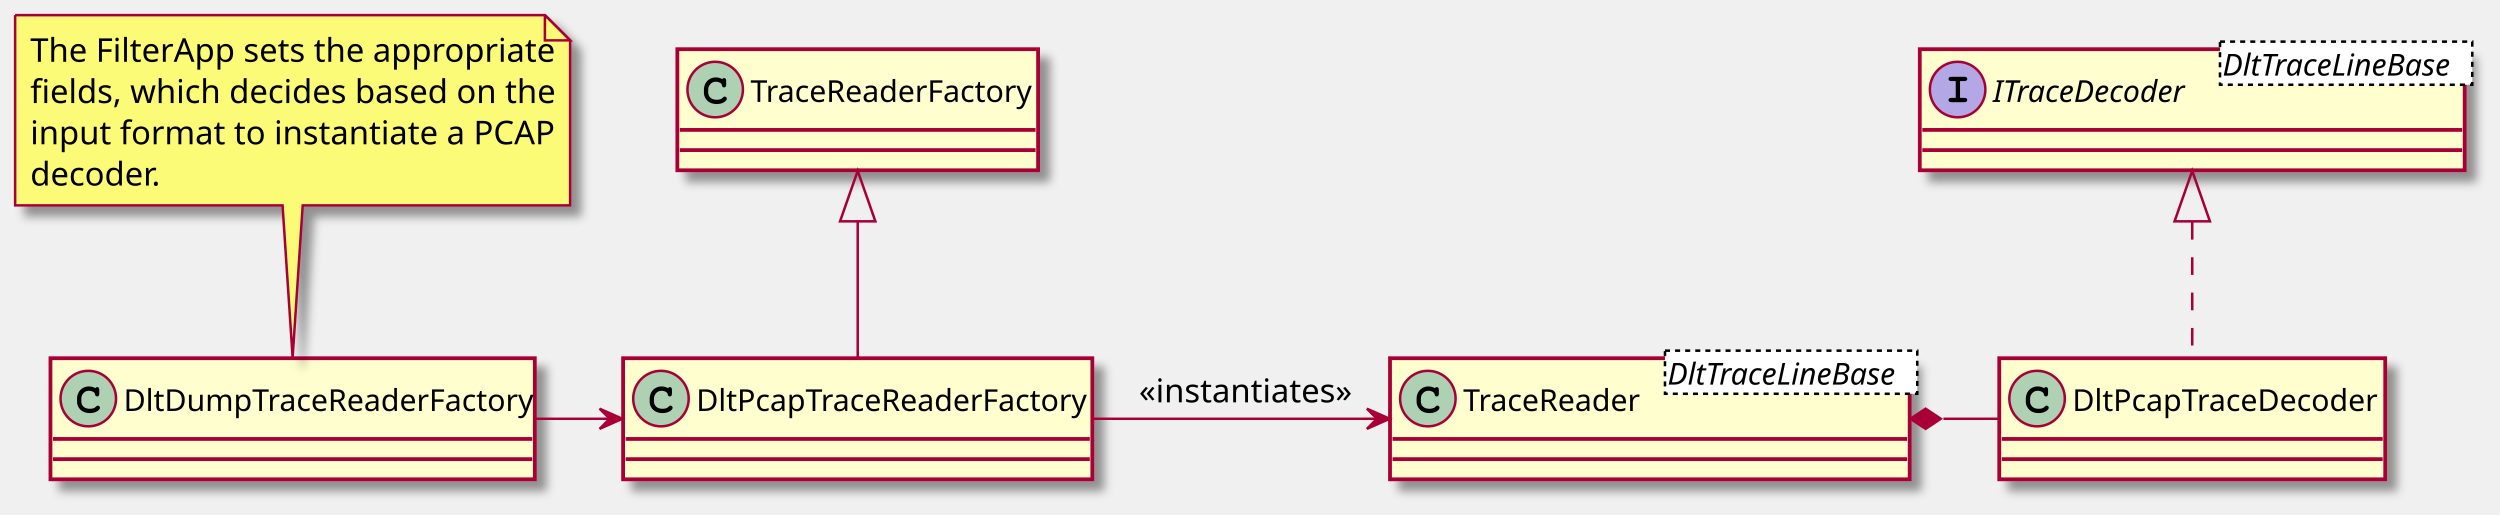
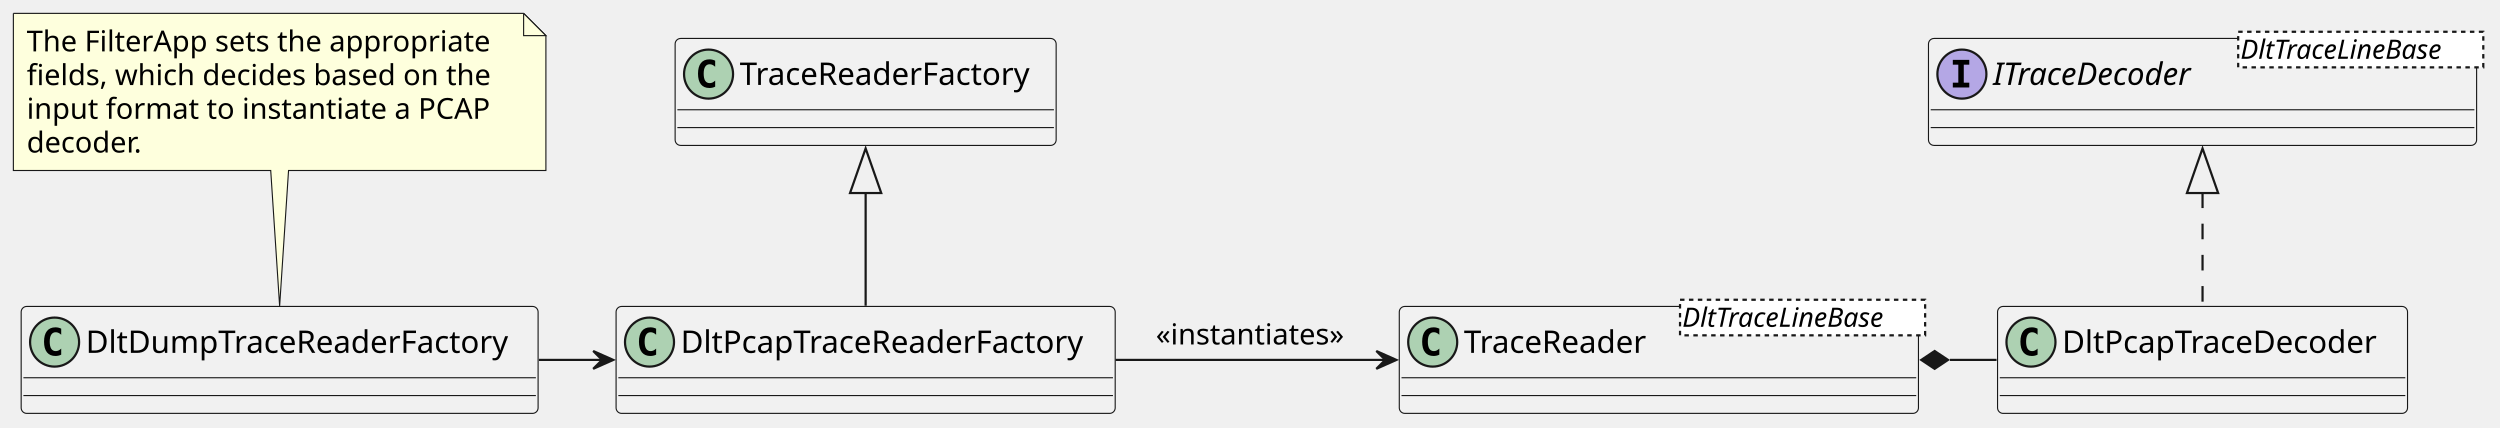
- <svg xmlns="http://www.w3.org/2000/svg" contentScriptType="application/ecmascript" contentStyleType="text/css" height="204px" preserveAspectRatio="none" style="width:991px;height:204px;background:#FFFFFF;" version="1.1" viewBox="0 0 991 204" width="991px" zoomAndPan="magnify">
-   <defs>
-     <filter height="300%" id="f176hlo0hf3nw1" width="300%" x="-1" y="-1">
-       <feGaussianBlur result="blurOut" stdDeviation="2.0" />
-       <feColorMatrix in="blurOut" result="blurOut2" type="matrix" values="0 0 0 0 0 0 0 0 0 0 0 0 0 0 0 0 0 0 .4 0" />
-       <feOffset dx="4.0" dy="4.0" in="blurOut2" result="blurOut3" />
-       <feBlend in="SourceGraphic" in2="blurOut3" mode="normal" />
-     </filter>
-   </defs>
+ <svg xmlns="http://www.w3.org/2000/svg" contentStyleType="text/css" height="192px" preserveAspectRatio="none" style="width:1122px;height:192px;background:#FFFFFF;" version="1.1" viewBox="0 0 1122 192" width="1122px" zoomAndPan="magnify">
+   <defs />
  <g>
-     <rect codeLine="2" fill="#FEFECE" filter="url(#f176hlo0hf3nw1)" height="48" id="ITraceDecoder" style="stroke:#A80036;stroke-width:1.5;" width="216" x="761" y="19.5" />
-     <ellipse cx="776" cy="35.5" fill="#B4A7E5" rx="11" ry="11" style="stroke:#A80036;stroke-width:1.0;" />
-     <path d="M776.953,32.141 L776.953,38.797 L778.672,38.797 Q779.281,38.797 779.547,39.031 Q779.812,39.266 779.812,39.656 Q779.812,40.031 779.547,40.266 Q779.281,40.5 778.672,40.5 L773.531,40.5 Q772.922,40.5 772.656,40.266 Q772.391,40.031 772.391,39.641 Q772.391,39.266 772.656,39.031 Q772.922,38.797 773.531,38.797 L775.25,38.797 L775.25,32.141 L773.531,32.141 Q772.922,32.141 772.656,31.906 Q772.391,31.672 772.391,31.281 Q772.391,30.906 772.656,30.672 Q772.922,30.438 773.531,30.438 L778.672,30.438 Q779.281,30.438 779.547,30.672 Q779.812,30.906 779.812,31.281 Q779.812,31.672 779.547,31.906 Q779.281,32.141 778.672,32.141 L776.953,32.141 Z " fill="#000000" />
-     <text fill="#000000" font-family="sans-serif" font-size="12" font-style="italic" lengthAdjust="spacing" textLength="82" x="790" y="40.41">ITraceDecoder</text>
-     <rect fill="#FFFFFF" height="17.094" style="stroke:#000000;stroke-width:1.0;stroke-dasharray:2.0,2.0;" width="100" x="880" y="16.5" />
-     <text fill="#000000" font-family="sans-serif" font-size="12" font-style="italic" lengthAdjust="spacing" textLength="98" x="881" y="29.957">DltTraceLineBase</text>
-     <line style="stroke:#A80036;stroke-width:1.5;" x1="762" x2="976" y1="51.5" y2="51.5" />
-     <line style="stroke:#A80036;stroke-width:1.5;" x1="762" x2="976" y1="59.5" y2="59.5" />
-     <rect codeLine="3" fill="#FEFECE" filter="url(#f176hlo0hf3nw1)" height="48" id="DltPcapTraceDecoder" style="stroke:#A80036;stroke-width:1.5;" width="153" x="792.5" y="142" />
-     <ellipse cx="807.5" cy="158" fill="#ADD1B2" rx="11" ry="11" style="stroke:#A80036;stroke-width:1.0;" />
-     <path d="M810.266,153.875 Q810.422,153.656 810.609,153.547 Q810.797,153.438 811.016,153.438 Q811.391,153.438 811.625,153.695 Q811.859,153.953 811.859,154.562 L811.859,156.016 Q811.859,156.625 811.625,156.891 Q811.391,157.156 811.016,157.156 Q810.672,157.156 810.469,156.953 Q810.266,156.766 810.156,156.25 Q810.109,155.891 809.922,155.703 Q809.594,155.328 808.984,155.109 Q808.375,154.891 807.75,154.891 Q806.984,154.891 806.352,155.219 Q805.719,155.547 805.227,156.297 Q804.734,157.047 804.734,158.078 L804.734,159.172 Q804.734,160.406 805.625,161.227 Q806.516,162.047 808.109,162.047 Q809.047,162.047 809.703,161.797 Q810.094,161.641 810.516,161.203 Q810.781,160.938 810.93,160.859 Q811.078,160.781 811.281,160.781 Q811.609,160.781 811.867,161.039 Q812.125,161.297 812.125,161.641 Q812.125,161.984 811.781,162.391 Q811.281,162.969 810.484,163.297 Q809.406,163.75 808.109,163.75 Q806.594,163.75 805.391,163.125 Q804.406,162.625 803.719,161.555 Q803.031,160.484 803.031,159.203 L803.031,158.047 Q803.031,156.719 803.648,155.57 Q804.266,154.422 805.359,153.805 Q806.453,153.188 807.688,153.188 Q808.422,153.188 809.07,153.352 Q809.719,153.516 810.266,153.875 Z " fill="#000000" />
-     <text fill="#000000" font-family="sans-serif" font-size="12" lengthAdjust="spacing" textLength="121" x="821.5" y="162.91">DltPcapTraceDecoder</text>
-     <line style="stroke:#A80036;stroke-width:1.5;" x1="793.5" x2="944.5" y1="174" y2="174" />
-     <line style="stroke:#A80036;stroke-width:1.5;" x1="793.5" x2="944.5" y1="182" y2="182" />
-     <rect codeLine="10" fill="#FEFECE" filter="url(#f176hlo0hf3nw1)" height="48" id="TraceReader" style="stroke:#A80036;stroke-width:1.5;" width="206" x="551" y="142" />
-     <ellipse cx="566" cy="158" fill="#ADD1B2" rx="11" ry="11" style="stroke:#A80036;stroke-width:1.0;" />
-     <path d="M568.766,153.875 Q568.922,153.656 569.109,153.547 Q569.297,153.438 569.516,153.438 Q569.891,153.438 570.125,153.695 Q570.359,153.953 570.359,154.562 L570.359,156.016 Q570.359,156.625 570.125,156.891 Q569.891,157.156 569.516,157.156 Q569.172,157.156 568.969,156.953 Q568.766,156.766 568.656,156.25 Q568.609,155.891 568.422,155.703 Q568.094,155.328 567.484,155.109 Q566.875,154.891 566.25,154.891 Q565.484,154.891 564.852,155.219 Q564.219,155.547 563.727,156.297 Q563.234,157.047 563.234,158.078 L563.234,159.172 Q563.234,160.406 564.125,161.227 Q565.016,162.047 566.609,162.047 Q567.547,162.047 568.203,161.797 Q568.594,161.641 569.016,161.203 Q569.281,160.938 569.43,160.859 Q569.578,160.781 569.781,160.781 Q570.109,160.781 570.367,161.039 Q570.625,161.297 570.625,161.641 Q570.625,161.984 570.281,162.391 Q569.781,162.969 568.984,163.297 Q567.906,163.75 566.609,163.75 Q565.094,163.75 563.891,163.125 Q562.906,162.625 562.219,161.555 Q561.531,160.484 561.531,159.203 L561.531,158.047 Q561.531,156.719 562.148,155.57 Q562.766,154.422 563.859,153.805 Q564.953,153.188 566.188,153.188 Q566.922,153.188 567.57,153.352 Q568.219,153.516 568.766,153.875 Z " fill="#000000" />
-     <text fill="#000000" font-family="sans-serif" font-size="12" lengthAdjust="spacing" textLength="72" x="580" y="162.91">TraceReader</text>
-     <rect fill="#FFFFFF" height="17.094" style="stroke:#000000;stroke-width:1.0;stroke-dasharray:2.0,2.0;" width="100" x="660" y="139" />
-     <text fill="#000000" font-family="sans-serif" font-size="12" font-style="italic" lengthAdjust="spacing" textLength="98" x="661" y="152.457">DltTraceLineBase</text>
-     <line style="stroke:#A80036;stroke-width:1.5;" x1="552" x2="756" y1="174" y2="174" />
-     <line style="stroke:#A80036;stroke-width:1.5;" x1="552" x2="756" y1="182" y2="182" />
-     <rect codeLine="8" fill="#FEFECE" filter="url(#f176hlo0hf3nw1)" height="48" id="TraceReaderFactory" style="stroke:#A80036;stroke-width:1.5;" width="143" x="268.5" y="19.5" />
-     <ellipse cx="283.5" cy="35.5" fill="#ADD1B2" rx="11" ry="11" style="stroke:#A80036;stroke-width:1.0;" />
-     <path d="M286.266,31.375 Q286.422,31.156 286.609,31.047 Q286.797,30.938 287.016,30.938 Q287.391,30.938 287.625,31.195 Q287.859,31.453 287.859,32.062 L287.859,33.516 Q287.859,34.125 287.625,34.391 Q287.391,34.656 287.016,34.656 Q286.672,34.656 286.469,34.453 Q286.266,34.266 286.156,33.75 Q286.109,33.391 285.922,33.203 Q285.594,32.828 284.984,32.609 Q284.375,32.391 283.75,32.391 Q282.984,32.391 282.352,32.719 Q281.719,33.047 281.227,33.797 Q280.734,34.547 280.734,35.578 L280.734,36.672 Q280.734,37.906 281.625,38.727 Q282.516,39.547 284.109,39.547 Q285.047,39.547 285.703,39.297 Q286.094,39.141 286.516,38.703 Q286.781,38.438 286.93,38.359 Q287.078,38.281 287.281,38.281 Q287.609,38.281 287.867,38.539 Q288.125,38.797 288.125,39.141 Q288.125,39.484 287.781,39.891 Q287.281,40.469 286.484,40.797 Q285.406,41.25 284.109,41.25 Q282.594,41.25 281.391,40.625 Q280.406,40.125 279.719,39.055 Q279.031,37.984 279.031,36.703 L279.031,35.547 Q279.031,34.219 279.648,33.07 Q280.266,31.922 281.359,31.305 Q282.453,30.688 283.688,30.688 Q284.422,30.688 285.07,30.852 Q285.719,31.016 286.266,31.375 Z " fill="#000000" />
-     <text fill="#000000" font-family="sans-serif" font-size="12" lengthAdjust="spacing" textLength="111" x="297.5" y="40.41">TraceReaderFactory</text>
-     <line style="stroke:#A80036;stroke-width:1.5;" x1="269.5" x2="410.5" y1="51.5" y2="51.5" />
-     <line style="stroke:#A80036;stroke-width:1.5;" x1="269.5" x2="410.5" y1="59.5" y2="59.5" />
-     <rect codeLine="9" fill="#FEFECE" filter="url(#f176hlo0hf3nw1)" height="48" id="DltPcapTraceReaderFactory" style="stroke:#A80036;stroke-width:1.5;" width="186" x="247" y="142" />
-     <ellipse cx="262" cy="158" fill="#ADD1B2" rx="11" ry="11" style="stroke:#A80036;stroke-width:1.0;" />
-     <path d="M264.766,153.875 Q264.922,153.656 265.109,153.547 Q265.297,153.438 265.516,153.438 Q265.891,153.438 266.125,153.695 Q266.359,153.953 266.359,154.562 L266.359,156.016 Q266.359,156.625 266.125,156.891 Q265.891,157.156 265.516,157.156 Q265.172,157.156 264.969,156.953 Q264.766,156.766 264.656,156.25 Q264.609,155.891 264.422,155.703 Q264.094,155.328 263.484,155.109 Q262.875,154.891 262.25,154.891 Q261.484,154.891 260.852,155.219 Q260.219,155.547 259.727,156.297 Q259.234,157.047 259.234,158.078 L259.234,159.172 Q259.234,160.406 260.125,161.227 Q261.016,162.047 262.609,162.047 Q263.547,162.047 264.203,161.797 Q264.594,161.641 265.016,161.203 Q265.281,160.938 265.43,160.859 Q265.578,160.781 265.781,160.781 Q266.109,160.781 266.367,161.039 Q266.625,161.297 266.625,161.641 Q266.625,161.984 266.281,162.391 Q265.781,162.969 264.984,163.297 Q263.906,163.75 262.609,163.75 Q261.094,163.75 259.891,163.125 Q258.906,162.625 258.219,161.555 Q257.531,160.484 257.531,159.203 L257.531,158.047 Q257.531,156.719 258.148,155.57 Q258.766,154.422 259.859,153.805 Q260.953,153.188 262.188,153.188 Q262.922,153.188 263.57,153.352 Q264.219,153.516 264.766,153.875 Z " fill="#000000" />
-     <text fill="#000000" font-family="sans-serif" font-size="12" lengthAdjust="spacing" textLength="154" x="276" y="162.91">DltPcapTraceReaderFactory</text>
-     <line style="stroke:#A80036;stroke-width:1.5;" x1="248" x2="432" y1="174" y2="174" />
-     <line style="stroke:#A80036;stroke-width:1.5;" x1="248" x2="432" y1="182" y2="182" />
-     <rect codeLine="17" fill="#FEFECE" filter="url(#f176hlo0hf3nw1)" height="48" id="DltDumpTraceReaderFactory" style="stroke:#A80036;stroke-width:1.5;" width="192" x="20" y="142" />
-     <ellipse cx="35" cy="158" fill="#ADD1B2" rx="11" ry="11" style="stroke:#A80036;stroke-width:1.0;" />
-     <path d="M37.766,153.875 Q37.922,153.656 38.109,153.547 Q38.297,153.438 38.516,153.438 Q38.891,153.438 39.125,153.695 Q39.359,153.953 39.359,154.562 L39.359,156.016 Q39.359,156.625 39.125,156.891 Q38.891,157.156 38.516,157.156 Q38.172,157.156 37.969,156.953 Q37.766,156.766 37.656,156.25 Q37.609,155.891 37.422,155.703 Q37.094,155.328 36.484,155.109 Q35.875,154.891 35.25,154.891 Q34.484,154.891 33.852,155.219 Q33.219,155.547 32.727,156.297 Q32.234,157.047 32.234,158.078 L32.234,159.172 Q32.234,160.406 33.125,161.227 Q34.016,162.047 35.609,162.047 Q36.547,162.047 37.203,161.797 Q37.594,161.641 38.016,161.203 Q38.281,160.938 38.43,160.859 Q38.578,160.781 38.781,160.781 Q39.109,160.781 39.367,161.039 Q39.625,161.297 39.625,161.641 Q39.625,161.984 39.281,162.391 Q38.781,162.969 37.984,163.297 Q36.906,163.75 35.609,163.75 Q34.094,163.75 32.891,163.125 Q31.906,162.625 31.219,161.555 Q30.531,160.484 30.531,159.203 L30.531,158.047 Q30.531,156.719 31.148,155.57 Q31.766,154.422 32.859,153.805 Q33.953,153.188 35.188,153.188 Q35.922,153.188 36.57,153.352 Q37.219,153.516 37.766,153.875 Z " fill="#000000" />
-     <text fill="#000000" font-family="sans-serif" font-size="12" lengthAdjust="spacing" textLength="160" x="49" y="162.91">DltDumpTraceReaderFactory</text>
-     <line style="stroke:#A80036;stroke-width:1.5;" x1="21" x2="211" y1="174" y2="174" />
-     <line style="stroke:#A80036;stroke-width:1.5;" x1="21" x2="211" y1="182" y2="182" />
-     <path d="M6,6 L6,81.406 A0,0 0 0 0 6,81.406 L112,81.406 L116,141.69 L120,81.406 L226,81.406 A0,0 0 0 0 226,81.406 L226,16 L216,6 L6,6 A0,0 0 0 0 6,6 " fill="#FBFB77" filter="url(#f176hlo0hf3nw1)" style="stroke:#A80036;stroke-width:1.0;" />
-     <path d="M216,6 L216,16 L226,16 L216,6 " fill="#FBFB77" style="stroke:#A80036;stroke-width:1.0;" />
-     <text fill="#000000" font-family="sans-serif" font-size="13" lengthAdjust="spacing" textLength="196" x="12" y="24.495">The FilterApp sets the appropriate</text>
-     <text fill="#000000" font-family="sans-serif" font-size="13" lengthAdjust="spacing" textLength="199" x="12" y="40.847">fields, which decides based on the</text>
-     <text fill="#000000" font-family="sans-serif" font-size="13" lengthAdjust="spacing" textLength="198" x="12" y="57.198">input format to instantiate a PCAP</text>
-     <text fill="#000000" font-family="sans-serif" font-size="13" lengthAdjust="spacing" textLength="50" x="12" y="73.55">decoder.</text>
-     <path codeLine="5" d="M869,87.98 C869,106.18 869,126.6 869,141.84 " fill="none" id="ITraceDecoder-backto-DltPcapTraceDecoder" style="stroke:#A80036;stroke-width:1.0;stroke-dasharray:7.0,7.0;" />
-     <polygon fill="none" points="862,87.73,869,67.73,876,87.73,862,87.73" style="stroke:#A80036;stroke-width:1.0;" />
-     <path codeLine="12" d="M770.39,166 C777.66,166 784.93,166 792.21,166 " fill="none" id="TraceReader-backto-DltPcapTraceDecoder" style="stroke:#A80036;stroke-width:1.0;" />
-     <polygon fill="#A80036" points="757.3,166,763.3,170,769.3,166,763.3,162,757.3,166" style="stroke:#A80036;stroke-width:1.0;" />
-     <path codeLine="14" d="M340,87.98 C340,106.18 340,126.6 340,141.84 " fill="none" id="TraceReaderFactory-backto-DltPcapTraceReaderFactory" style="stroke:#A80036;stroke-width:1.0;" />
-     <polygon fill="none" points="333,87.73,340,67.73,347,87.73,333,87.73" style="stroke:#A80036;stroke-width:1.0;" />
-     <path codeLine="15" d="M433.36,166 C468.6,166 508.98,166 545.49,166 " fill="none" id="DltPcapTraceReaderFactory-to-TraceReader" style="stroke:#A80036;stroke-width:1.0;" />
-     <polygon fill="#A80036" points="550.84,166,541.84,162,545.84,166,541.84,170,550.84,166" style="stroke:#A80036;stroke-width:1.0;" />
-     <text fill="#000000" font-family="sans-serif" font-size="13" lengthAdjust="spacing" textLength="81" x="451.5" y="159.495">«instantiates»</text>
-     <path codeLine="25" d="M212.25,166 C222.02,166 231.8,166 241.57,166 " fill="none" id="DltDumpTraceReaderFactory-to-DltPcapTraceReaderFactory" style="stroke:#A80036;stroke-width:1.0;" />
-     <polygon fill="#A80036" points="246.68,166,237.68,162,241.68,166,237.68,170,246.68,166" style="stroke:#A80036;stroke-width:1.0;" />
+     <g id="elem_ITraceDecoder">
+       <rect codeLine="2" fill="#F1F1F1" height="48" id="ITraceDecoder" rx="2.5" ry="2.5" style="stroke:#181818;stroke-width:0.5;" width="246" x="865.5" y="17.26" />
+       <ellipse cx="880.5" cy="33.26" fill="#B4A7E5" rx="11" ry="11" style="stroke:#181818;stroke-width:1.0;" />
+       <path d="M876.422,29.026 L876.422,26.869 L883.812,26.869 L883.812,29.026 L881.344,29.026 L881.344,37.104 L883.812,37.104 L883.812,39.26 L876.422,39.26 L876.422,37.104 L878.891,37.104 L878.891,29.026 L876.422,29.026 Z " fill="#000000" />
+       <text fill="#000000" font-family="sans-serif" font-size="14" font-style="italic" lengthAdjust="spacing" textLength="102" x="894.5" y="38.107">ITraceDecoder</text>
+       <rect fill="#FFFFFF" height="15.969" style="stroke:#181818;stroke-width:1.0;stroke-dasharray:2.0,2.0;" width="110" x="1004.5" y="14.26" />
+       <text fill="#000000" font-family="sans-serif" font-size="12" font-style="italic" lengthAdjust="spacing" textLength="108" x="1005.5" y="26.399">DltTraceLineBase</text>
+       <line style="stroke:#181818;stroke-width:0.5;" x1="866.5" x2="1110.5" y1="49.26" y2="49.26" />
+       <line style="stroke:#181818;stroke-width:0.5;" x1="866.5" x2="1110.5" y1="57.26" y2="57.26" />
+     </g>
+     <g id="elem_DltPcapTraceDecoder">
+       <rect codeLine="3" fill="#F1F1F1" height="48" id="DltPcapTraceDecoder" rx="2.5" ry="2.5" style="stroke:#181818;stroke-width:0.5;" width="184" x="896.5" y="137.53" />
+       <ellipse cx="911.5" cy="153.53" fill="#ADD1B2" rx="11" ry="11" style="stroke:#181818;stroke-width:1.0;" />
+       <path d="M914.469,159.171 Q913.891,159.468 913.25,159.608 Q912.609,159.764 911.906,159.764 Q909.406,159.764 908.078,158.124 Q906.766,156.468 906.766,153.343 Q906.766,150.218 908.078,148.561 Q909.406,146.905 911.906,146.905 Q912.609,146.905 913.25,147.061 Q913.906,147.218 914.469,147.514 L914.469,150.233 Q913.844,149.655 913.25,149.389 Q912.656,149.108 912.031,149.108 Q910.688,149.108 910,150.186 Q909.312,151.249 909.312,153.343 Q909.312,155.436 910,156.514 Q910.688,157.577 912.031,157.577 Q912.656,157.577 913.25,157.311 Q913.844,157.03 914.469,156.452 L914.469,159.171 Z " fill="#000000" />
+       <text fill="#000000" font-family="sans-serif" font-size="14" lengthAdjust="spacing" textLength="152" x="925.5" y="158.377">DltPcapTraceDecoder</text>
+       <line style="stroke:#181818;stroke-width:0.5;" x1="897.5" x2="1079.5" y1="169.53" y2="169.53" />
+       <line style="stroke:#181818;stroke-width:0.5;" x1="897.5" x2="1079.5" y1="177.53" y2="177.53" />
+     </g>
+     <g id="elem_TraceReader">
+       <rect codeLine="10" fill="#F1F1F1" height="48" id="TraceReader" rx="2.5" ry="2.5" style="stroke:#181818;stroke-width:0.5;" width="233" x="628" y="137.53" />
+       <ellipse cx="643" cy="153.53" fill="#ADD1B2" rx="11" ry="11" style="stroke:#181818;stroke-width:1.0;" />
+       <path d="M645.969,159.171 Q645.391,159.468 644.75,159.608 Q644.109,159.764 643.406,159.764 Q640.906,159.764 639.578,158.124 Q638.266,156.468 638.266,153.343 Q638.266,150.218 639.578,148.561 Q640.906,146.905 643.406,146.905 Q644.109,146.905 644.75,147.061 Q645.406,147.218 645.969,147.514 L645.969,150.233 Q645.344,149.655 644.75,149.389 Q644.156,149.108 643.531,149.108 Q642.188,149.108 641.5,150.186 Q640.812,151.249 640.812,153.343 Q640.812,155.436 641.5,156.514 Q642.188,157.577 643.531,157.577 Q644.156,157.577 644.75,157.311 Q645.344,157.03 645.969,156.452 L645.969,159.171 Z " fill="#000000" />
+       <text fill="#000000" font-family="sans-serif" font-size="14" lengthAdjust="spacing" textLength="89" x="657" y="158.377">TraceReader</text>
+       <rect fill="#FFFFFF" height="15.969" style="stroke:#181818;stroke-width:1.0;stroke-dasharray:2.0,2.0;" width="110" x="754" y="134.53" />
+       <text fill="#000000" font-family="sans-serif" font-size="12" font-style="italic" lengthAdjust="spacing" textLength="108" x="755" y="146.669">DltTraceLineBase</text>
+       <line style="stroke:#181818;stroke-width:0.5;" x1="629" x2="860" y1="169.53" y2="169.53" />
+       <line style="stroke:#181818;stroke-width:0.5;" x1="629" x2="860" y1="177.53" y2="177.53" />
+     </g>
+     <g id="elem_TraceReaderFactory">
+       <rect codeLine="8" fill="#F1F1F1" height="48" id="TraceReaderFactory" rx="2.5" ry="2.5" style="stroke:#181818;stroke-width:0.5;" width="171" x="303" y="17.26" />
+       <ellipse cx="318" cy="33.26" fill="#ADD1B2" rx="11" ry="11" style="stroke:#181818;stroke-width:1.0;" />
+       <path d="M320.969,38.901 Q320.391,39.197 319.75,39.338 Q319.109,39.494 318.406,39.494 Q315.906,39.494 314.578,37.854 Q313.266,36.197 313.266,33.072 Q313.266,29.948 314.578,28.291 Q315.906,26.635 318.406,26.635 Q319.109,26.635 319.75,26.791 Q320.406,26.948 320.969,27.244 L320.969,29.963 Q320.344,29.385 319.75,29.119 Q319.156,28.838 318.531,28.838 Q317.188,28.838 316.5,29.916 Q315.812,30.979 315.812,33.072 Q315.812,35.166 316.5,36.244 Q317.188,37.307 318.531,37.307 Q319.156,37.307 319.75,37.041 Q320.344,36.76 320.969,36.182 L320.969,38.901 Z " fill="#000000" />
+       <text fill="#000000" font-family="sans-serif" font-size="14" lengthAdjust="spacing" textLength="139" x="332" y="38.107">TraceReaderFactory</text>
+       <line style="stroke:#181818;stroke-width:0.5;" x1="304" x2="473" y1="49.26" y2="49.26" />
+       <line style="stroke:#181818;stroke-width:0.5;" x1="304" x2="473" y1="57.26" y2="57.26" />
+     </g>
+     <g id="elem_DltPcapTraceReaderFactory">
+       <rect codeLine="9" fill="#F1F1F1" height="48" id="DltPcapTraceReaderFactory" rx="2.5" ry="2.5" style="stroke:#181818;stroke-width:0.5;" width="224" x="276.5" y="137.53" />
+       <ellipse cx="291.5" cy="153.53" fill="#ADD1B2" rx="11" ry="11" style="stroke:#181818;stroke-width:1.0;" />
+       <path d="M294.469,159.171 Q293.891,159.468 293.25,159.608 Q292.609,159.764 291.906,159.764 Q289.406,159.764 288.078,158.124 Q286.766,156.468 286.766,153.343 Q286.766,150.218 288.078,148.561 Q289.406,146.905 291.906,146.905 Q292.609,146.905 293.25,147.061 Q293.906,147.218 294.469,147.514 L294.469,150.233 Q293.844,149.655 293.25,149.389 Q292.656,149.108 292.031,149.108 Q290.688,149.108 290,150.186 Q289.312,151.249 289.312,153.343 Q289.312,155.436 290,156.514 Q290.688,157.577 292.031,157.577 Q292.656,157.577 293.25,157.311 Q293.844,157.03 294.469,156.452 L294.469,159.171 Z " fill="#000000" />
+       <text fill="#000000" font-family="sans-serif" font-size="14" lengthAdjust="spacing" textLength="192" x="305.5" y="158.377">DltPcapTraceReaderFactory</text>
+       <line style="stroke:#181818;stroke-width:0.5;" x1="277.5" x2="499.5" y1="169.53" y2="169.53" />
+       <line style="stroke:#181818;stroke-width:0.5;" x1="277.5" x2="499.5" y1="177.53" y2="177.53" />
+     </g>
+     <g id="elem_DltDumpTraceReaderFactory">
+       <rect codeLine="17" fill="#F1F1F1" height="48" id="DltDumpTraceReaderFactory" rx="2.5" ry="2.5" style="stroke:#181818;stroke-width:0.5;" width="232" x="9.5" y="137.53" />
+       <ellipse cx="24.5" cy="153.53" fill="#ADD1B2" rx="11" ry="11" style="stroke:#181818;stroke-width:1.0;" />
+       <path d="M27.469,159.171 Q26.891,159.468 26.25,159.608 Q25.609,159.764 24.906,159.764 Q22.406,159.764 21.078,158.124 Q19.766,156.468 19.766,153.343 Q19.766,150.218 21.078,148.561 Q22.406,146.905 24.906,146.905 Q25.609,146.905 26.25,147.061 Q26.906,147.218 27.469,147.514 L27.469,150.233 Q26.844,149.655 26.25,149.389 Q25.656,149.108 25.031,149.108 Q23.688,149.108 23,150.186 Q22.312,151.249 22.312,153.343 Q22.312,155.436 23,156.514 Q23.688,157.577 25.031,157.577 Q25.656,157.577 26.25,157.311 Q26.844,157.03 27.469,156.452 L27.469,159.171 Z " fill="#000000" />
+       <text fill="#000000" font-family="sans-serif" font-size="14" lengthAdjust="spacing" textLength="200" x="38.5" y="158.377">DltDumpTraceReaderFactory</text>
+       <line style="stroke:#181818;stroke-width:0.5;" x1="10.5" x2="240.5" y1="169.53" y2="169.53" />
+       <line style="stroke:#181818;stroke-width:0.5;" x1="10.5" x2="240.5" y1="177.53" y2="177.53" />
+     </g>
+     <g id="elem_GMN14">
+       <path d="M6,6 L6,76.531 A0,0 0 0 0 6,76.531 L121.5,76.531 L125.5,137.38 L129.5,76.531 L245,76.531 A0,0 0 0 0 245,76.531 L245,16 L235,6 L6,6 A0,0 0 0 0 6,6 " fill="#FEFFDD" style="stroke:#181818;stroke-width:0.5;" />
+       <path d="M235,6 L235,16 L245,16 L235,6 " fill="#FEFFDD" style="stroke:#181818;stroke-width:0.5;" />
+       <text fill="#000000" font-family="sans-serif" font-size="13" lengthAdjust="spacing" textLength="217" x="12" y="23.067">The FilterApp sets the appropriate</text>
+       <text fill="#000000" font-family="sans-serif" font-size="13" lengthAdjust="spacing" textLength="217" x="12" y="38.2">fields, which decides based on the</text>
+       <text fill="#000000" font-family="sans-serif" font-size="13" lengthAdjust="spacing" textLength="218" x="12" y="53.333">input format to instantiate a PCAP</text>
+       <text fill="#000000" font-family="sans-serif" font-size="13" lengthAdjust="spacing" textLength="56" x="12" y="68.465">decoder.</text>
+     </g>
+     <g id="link_ITraceDecoder_DltPcapTraceDecoder">
+       <path codeLine="5" d="M988.5,86.38 C988.5,103.64 988.5,122.73 988.5,137.21 " fill="none" id="ITraceDecoder-backto-DltPcapTraceDecoder" style="stroke:#181818;stroke-width:1.0;stroke-dasharray:7.0,7.0;" />
+       <polygon fill="none" points="981.5,86.63,988.5,66.63,995.5,86.63,981.5,86.63" style="stroke:#181818;stroke-width:1.0;" />
+     </g>
+     <g id="link_TraceReader_DltPcapTraceDecoder">
+       <path codeLine="12" d="M875.12,161.53 C882.1,161.53 889.07,161.53 896.05,161.53 " fill="none" id="TraceReader-backto-DltPcapTraceDecoder" style="stroke:#181818;stroke-width:1.0;" />
+       <polygon fill="#181818" points="862.26,161.53,868.26,165.53,874.26,161.53,868.26,157.53,862.26,161.53" style="stroke:#181818;stroke-width:1.0;" />
+     </g>
+     <g id="link_TraceReaderFactory_DltPcapTraceReaderFactory">
+       <path codeLine="14" d="M388.5,86.38 C388.5,103.64 388.5,122.73 388.5,137.21 " fill="none" id="TraceReaderFactory-backto-DltPcapTraceReaderFactory" style="stroke:#181818;stroke-width:1.0;" />
+       <polygon fill="none" points="381.5,86.63,388.5,66.63,395.5,86.63,381.5,86.63" style="stroke:#181818;stroke-width:1.0;" />
+     </g>
+     <g id="link_DltPcapTraceReaderFactory_TraceReader">
+       <path codeLine="15" d="M500.65,161.53 C539.21,161.53 582.57,161.53 621.92,161.53 " fill="none" id="DltPcapTraceReaderFactory-to-TraceReader" style="stroke:#181818;stroke-width:1.0;" />
+       <polygon fill="#181818" points="626.69,161.53,617.69,157.53,621.69,161.53,617.69,165.53,626.69,161.53" style="stroke:#181818;stroke-width:1.0;" />
+       <text fill="#000000" font-family="sans-serif" font-size="13" lengthAdjust="spacing" textLength="91" x="518.75" y="154.597">«instantiates»</text>
+     </g>
+     <g id="link_DltDumpTraceReaderFactory_DltPcapTraceReaderFactory">
+       <path codeLine="25" d="M241.85,161.53 C251.33,161.53 260.82,161.53 270.31,161.53 " fill="none" id="DltDumpTraceReaderFactory-to-DltPcapTraceReaderFactory" style="stroke:#181818;stroke-width:1.0;" />
+       <polygon fill="#181818" points="275.22,161.53,266.22,157.53,270.22,161.53,266.22,165.53,275.22,161.53" style="stroke:#181818;stroke-width:1.0;" />
+     </g>
  </g>
</svg>
